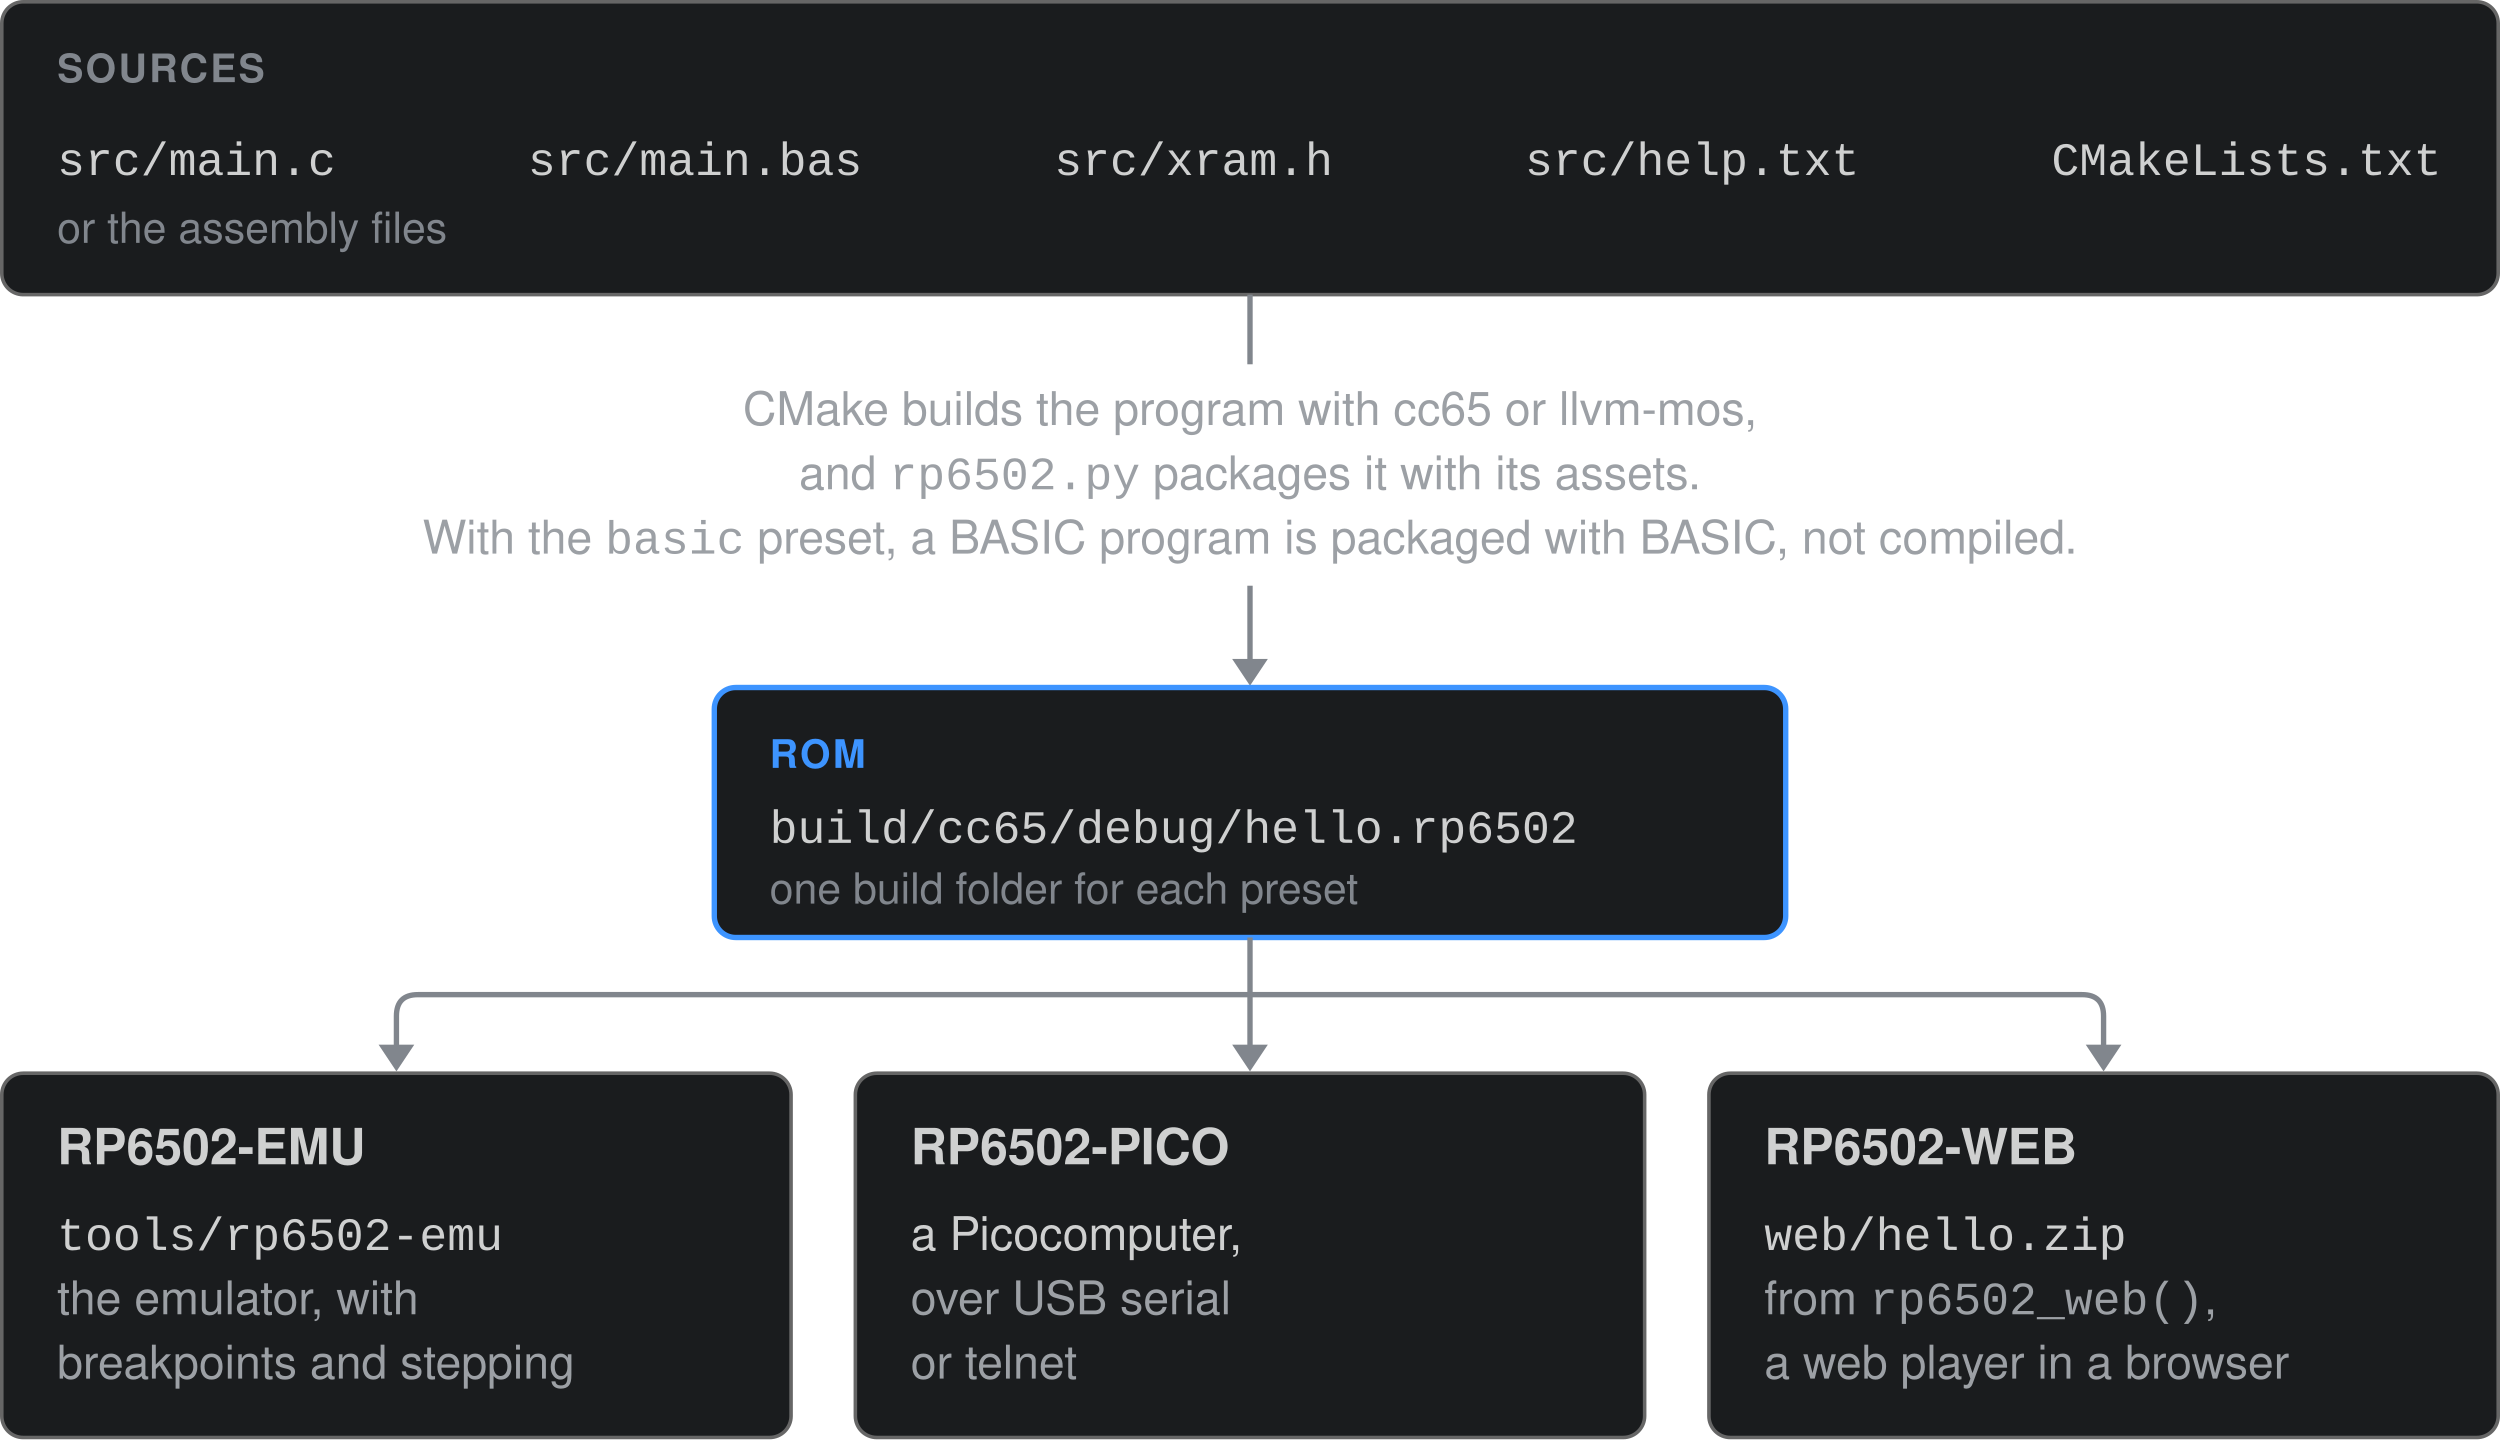
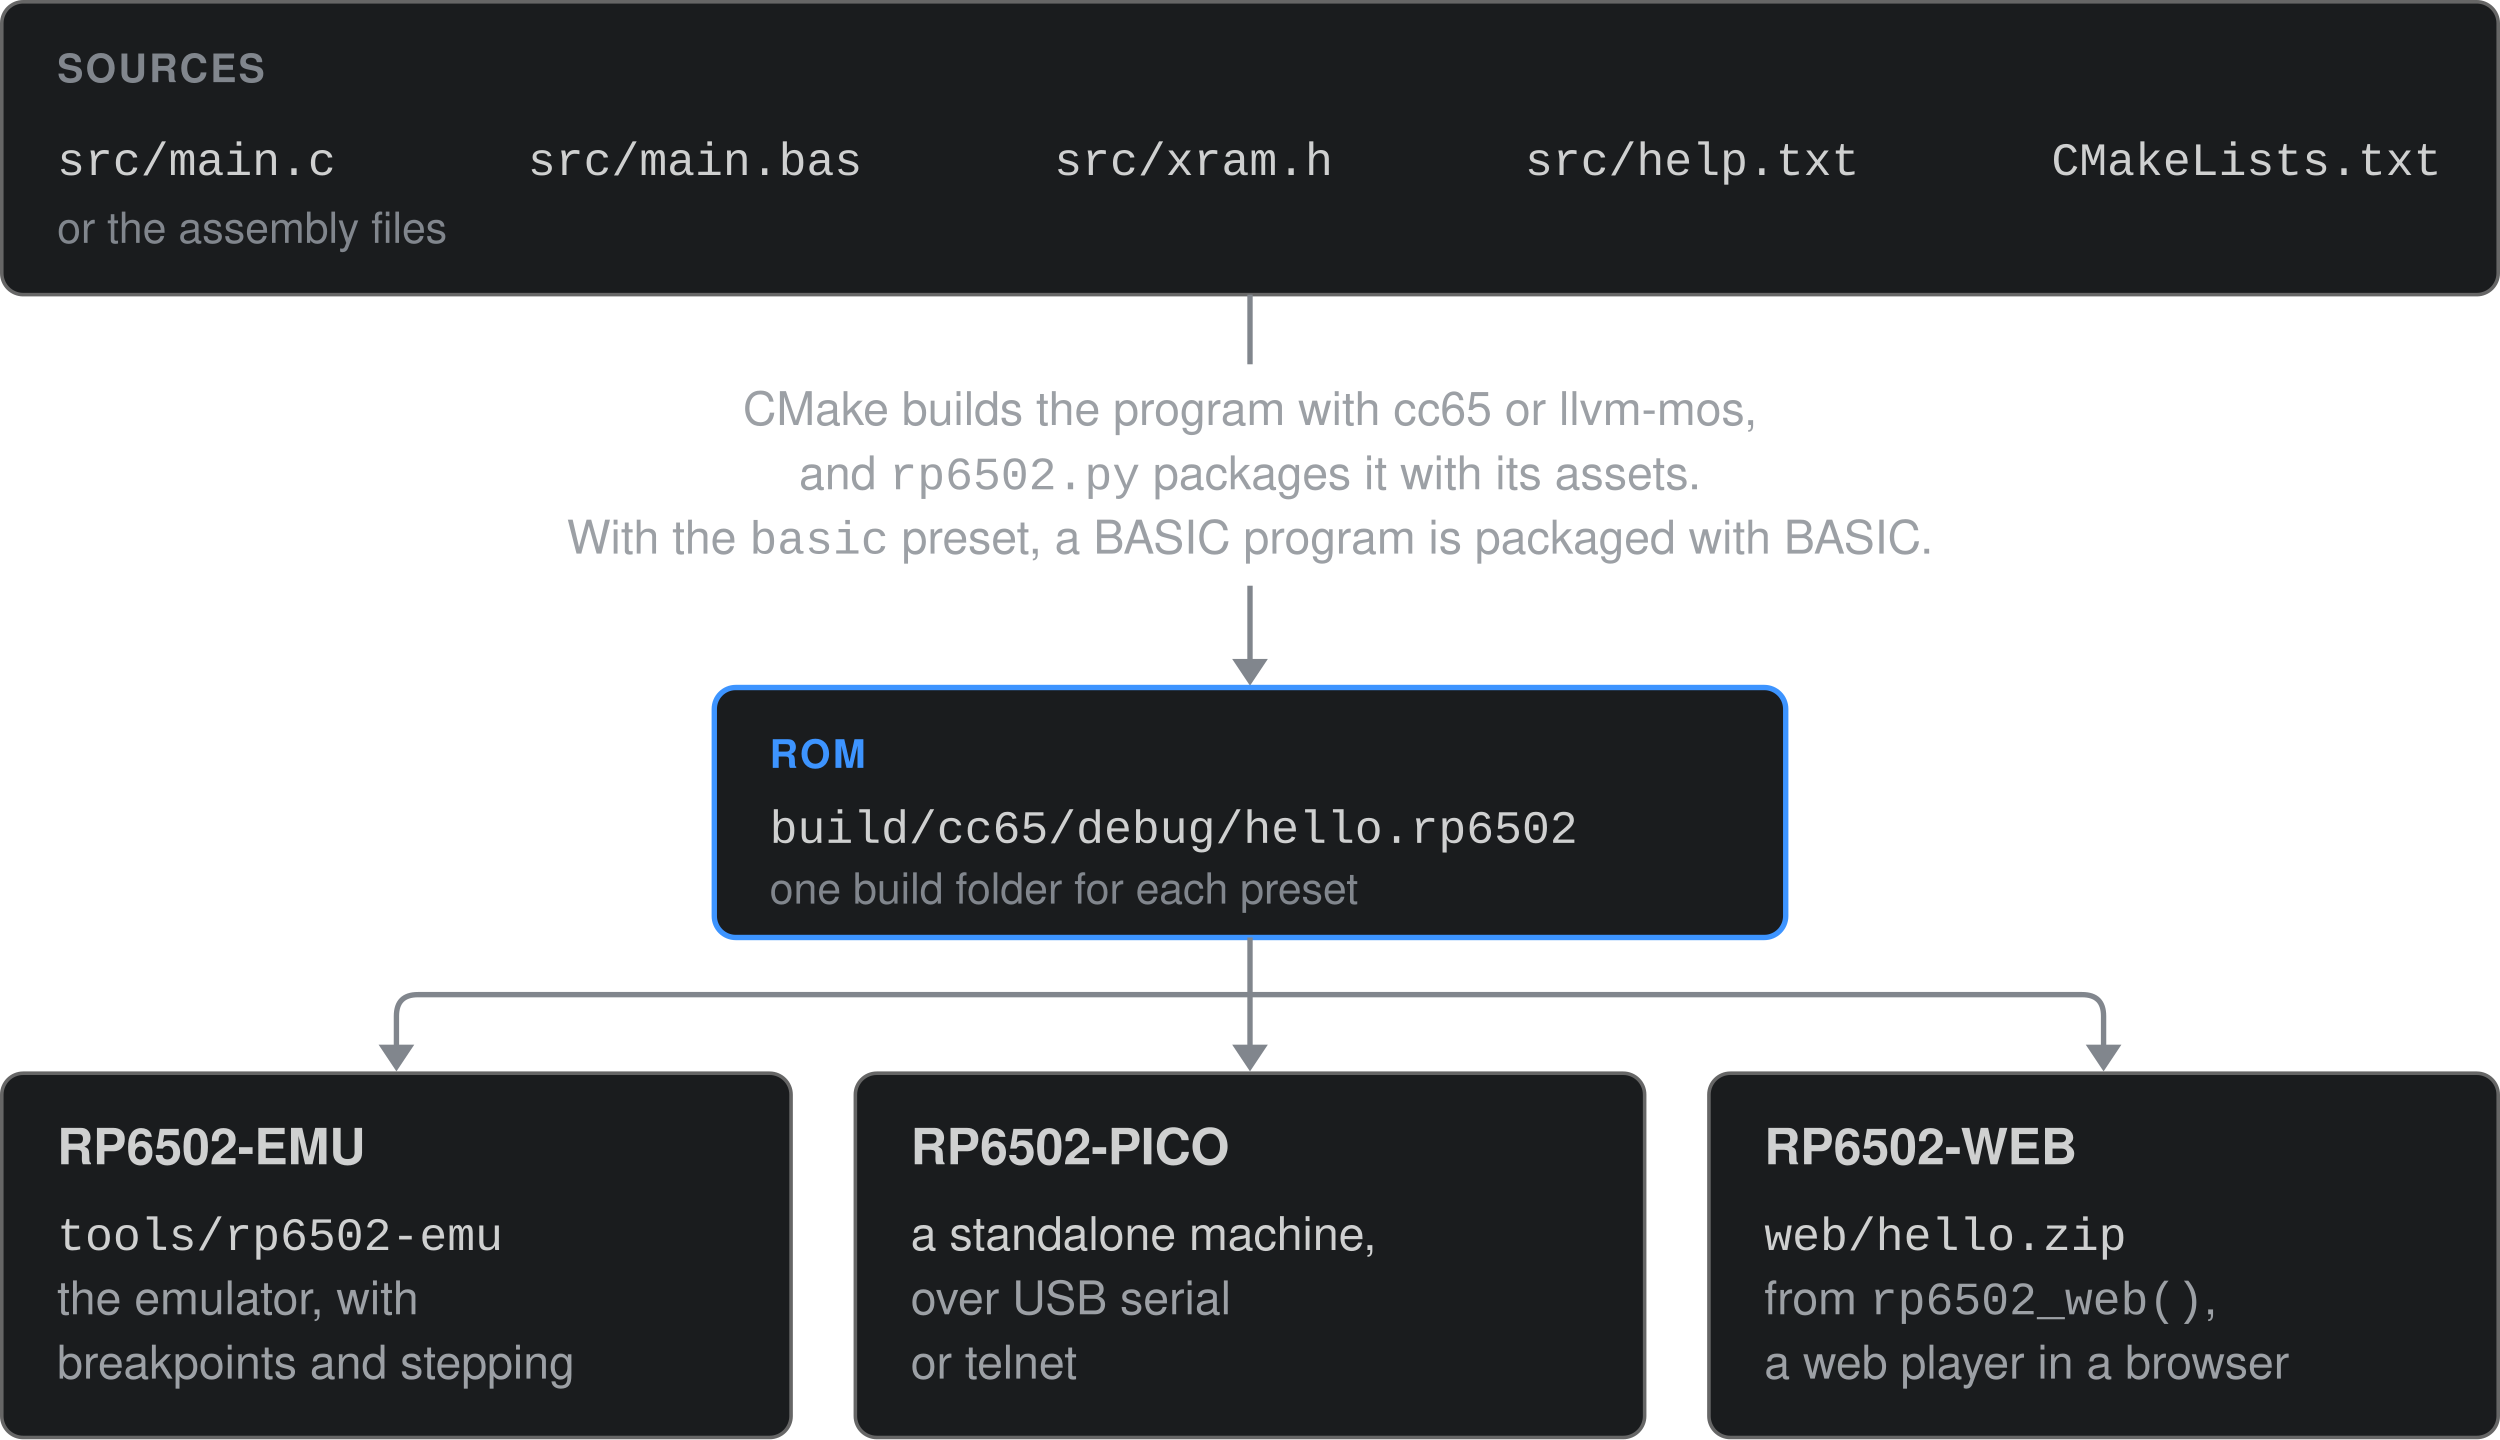
<svg xmlns="http://www.w3.org/2000/svg" width="700" height="403" viewBox="0 0 700 403" role="img" aria-labelledby="title desc">
  <style>
  text { font-family: -apple-system, BlinkMacSystemFont, 'Segoe UI', Helvetica, Arial, sans-serif; font-size: 13px; fill: #9ca0a5; }
  .file, .mono { font-family: SFMono-Regular, Menlo, Consolas, Monaco, 'Liberation Mono', 'Lucida Console', monospace; }
  .file { fill: #cfd0d0; }
  .head { font-size: 11px; font-weight: 600; letter-spacing: 0.06em; fill: #81868d; }
  .brand { fill: #3d94ff; }
  .note { font-size: 12px; fill: #81868d; }
  .step { text-anchor: middle; }
  .name { font-size: 14px; font-weight: 600; fill: #cfd0d0; }
  .strong { fill: #cfd0d0; }
  .box { fill: #1a1c1e; stroke: #666666; stroke-width: 1; }
  .rom { fill: #1a1c1e; stroke: #3d94ff; stroke-width: 1.5; }
  .line { fill: none; stroke: #81868d; stroke-width: 1.5; }
  .tip { fill: #81868d; }
</style>
  <rect class="box" x="0.5" y="0.5" width="699" height="82" rx="6" />
  <text class="head" x="16" y="23">SOURCES</text>
  <text class="file" x="16" y="49">src/main.c</text>
  <text class="file" x="147.8" y="49">src/main.bas</text>
  <text class="file" x="295.2" y="49">src/xram.h</text>
  <text class="file" x="427" y="49">src/help.txt</text>
  <text class="file" x="574.4" y="49">CMakeLists.txt</text>
  <text class="note" x="16" y="68">or the assembly files</text>
  <path class="line" d="M350 82.5V102" />
  <text class="step" x="350" y="119">CMake builds the program with cc65 or llvm-mos,</text>
  <text class="step" x="350" y="137">and <tspan class="mono">rp6502.py</tspan> packages it with its assets.</text>
-   <text class="step" x="350" y="155">With the <tspan class="mono">basic</tspan> preset, a BASIC program is packaged with BASIC, not compiled.</text>
+   <text class="step" x="350" y="155">With the <tspan class="mono">basic</tspan> preset, a BASIC program is packaged with BASIC.</text>
  <path class="line" d="M350 164V185.5" />
  <path class="tip" d="M345 184.5L350 192L355 184.5Z" />
  <rect class="rom" x="200" y="192.5" width="300" height="70" rx="6" />
  <text class="head brand" x="215.5" y="215">ROM</text>
  <text class="file" x="215.5" y="236">build/cc65/debug/hello.rp6502</text>
  <text class="note" x="215.5" y="253">one build folder for each preset</text>
  <path class="line" d="M350 262.5V293.5" />
  <path class="line" d="M111 293.5V284.5Q111 278.5 117 278.5H583Q589 278.5 589 284.5V293.5" />
  <path class="tip" d="M106 292.5L111 300L116 292.5Z" />
  <path class="tip" d="M345 292.5L350 300L355 292.5Z" />
  <path class="tip" d="M584 292.5L589 300L594 292.5Z" />
  <rect class="box" x="0.5" y="300.5" width="221" height="102" rx="6" />
  <text class="name" x="16" y="326">RP6502-EMU</text>
  <text class="file" x="16" y="350">tools/rp6502-emu</text>
  <text x="16" y="368">the emulator, with</text>
  <text x="16" y="386">breakpoints and stepping</text>
  <rect class="box" x="239.5" y="300.5" width="221" height="102" rx="6" />
  <text class="name" x="255" y="326">RP6502-PICO</text>
-   <text class="strong" x="255" y="350">a Picocomputer,</text>
+   <text class="strong" x="255" y="350">a standalone machine,</text>
  <text x="255" y="368">over USB serial</text>
  <text x="255" y="386">or telnet</text>
  <rect class="box" x="478.5" y="300.5" width="221" height="102" rx="6" />
  <text class="name" x="494" y="326">RP6502-WEB</text>
  <text class="file" x="494" y="350">web/hello.zip</text>
  <text x="494" y="368">from <tspan class="mono">rp6502_web()</tspan>,</text>
  <text x="494" y="386">a web player in a browser</text>
</svg>
